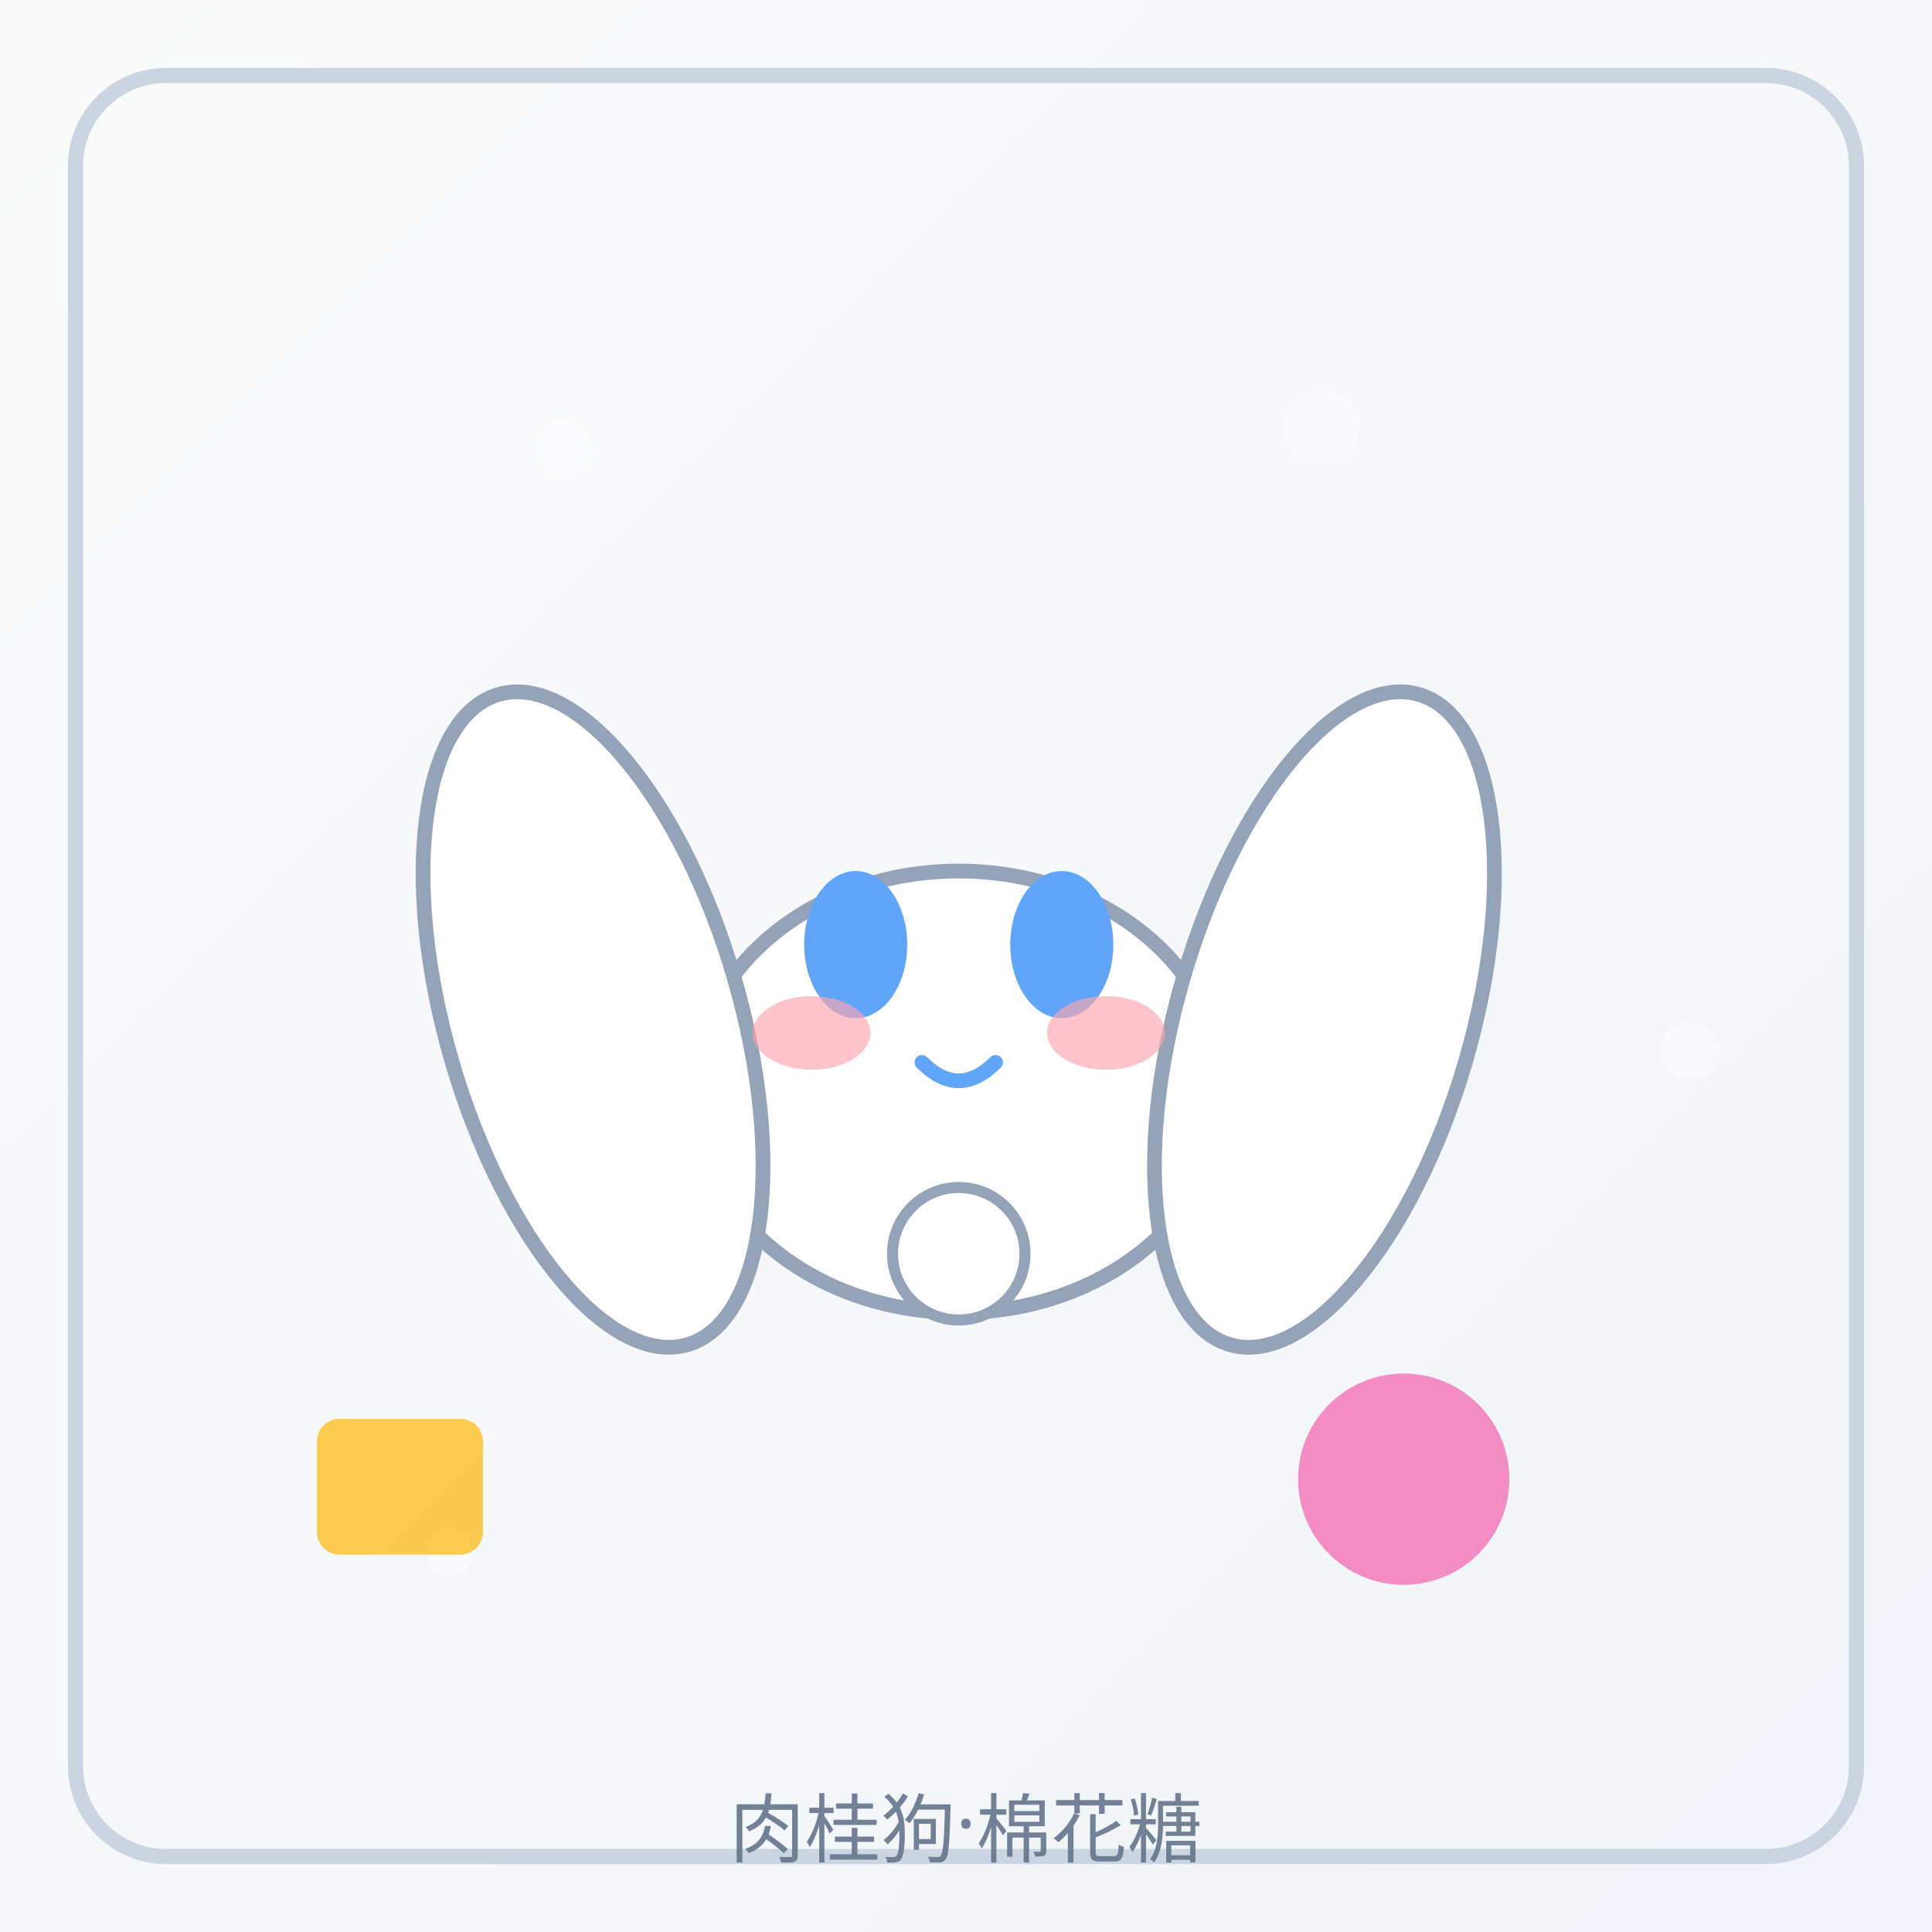
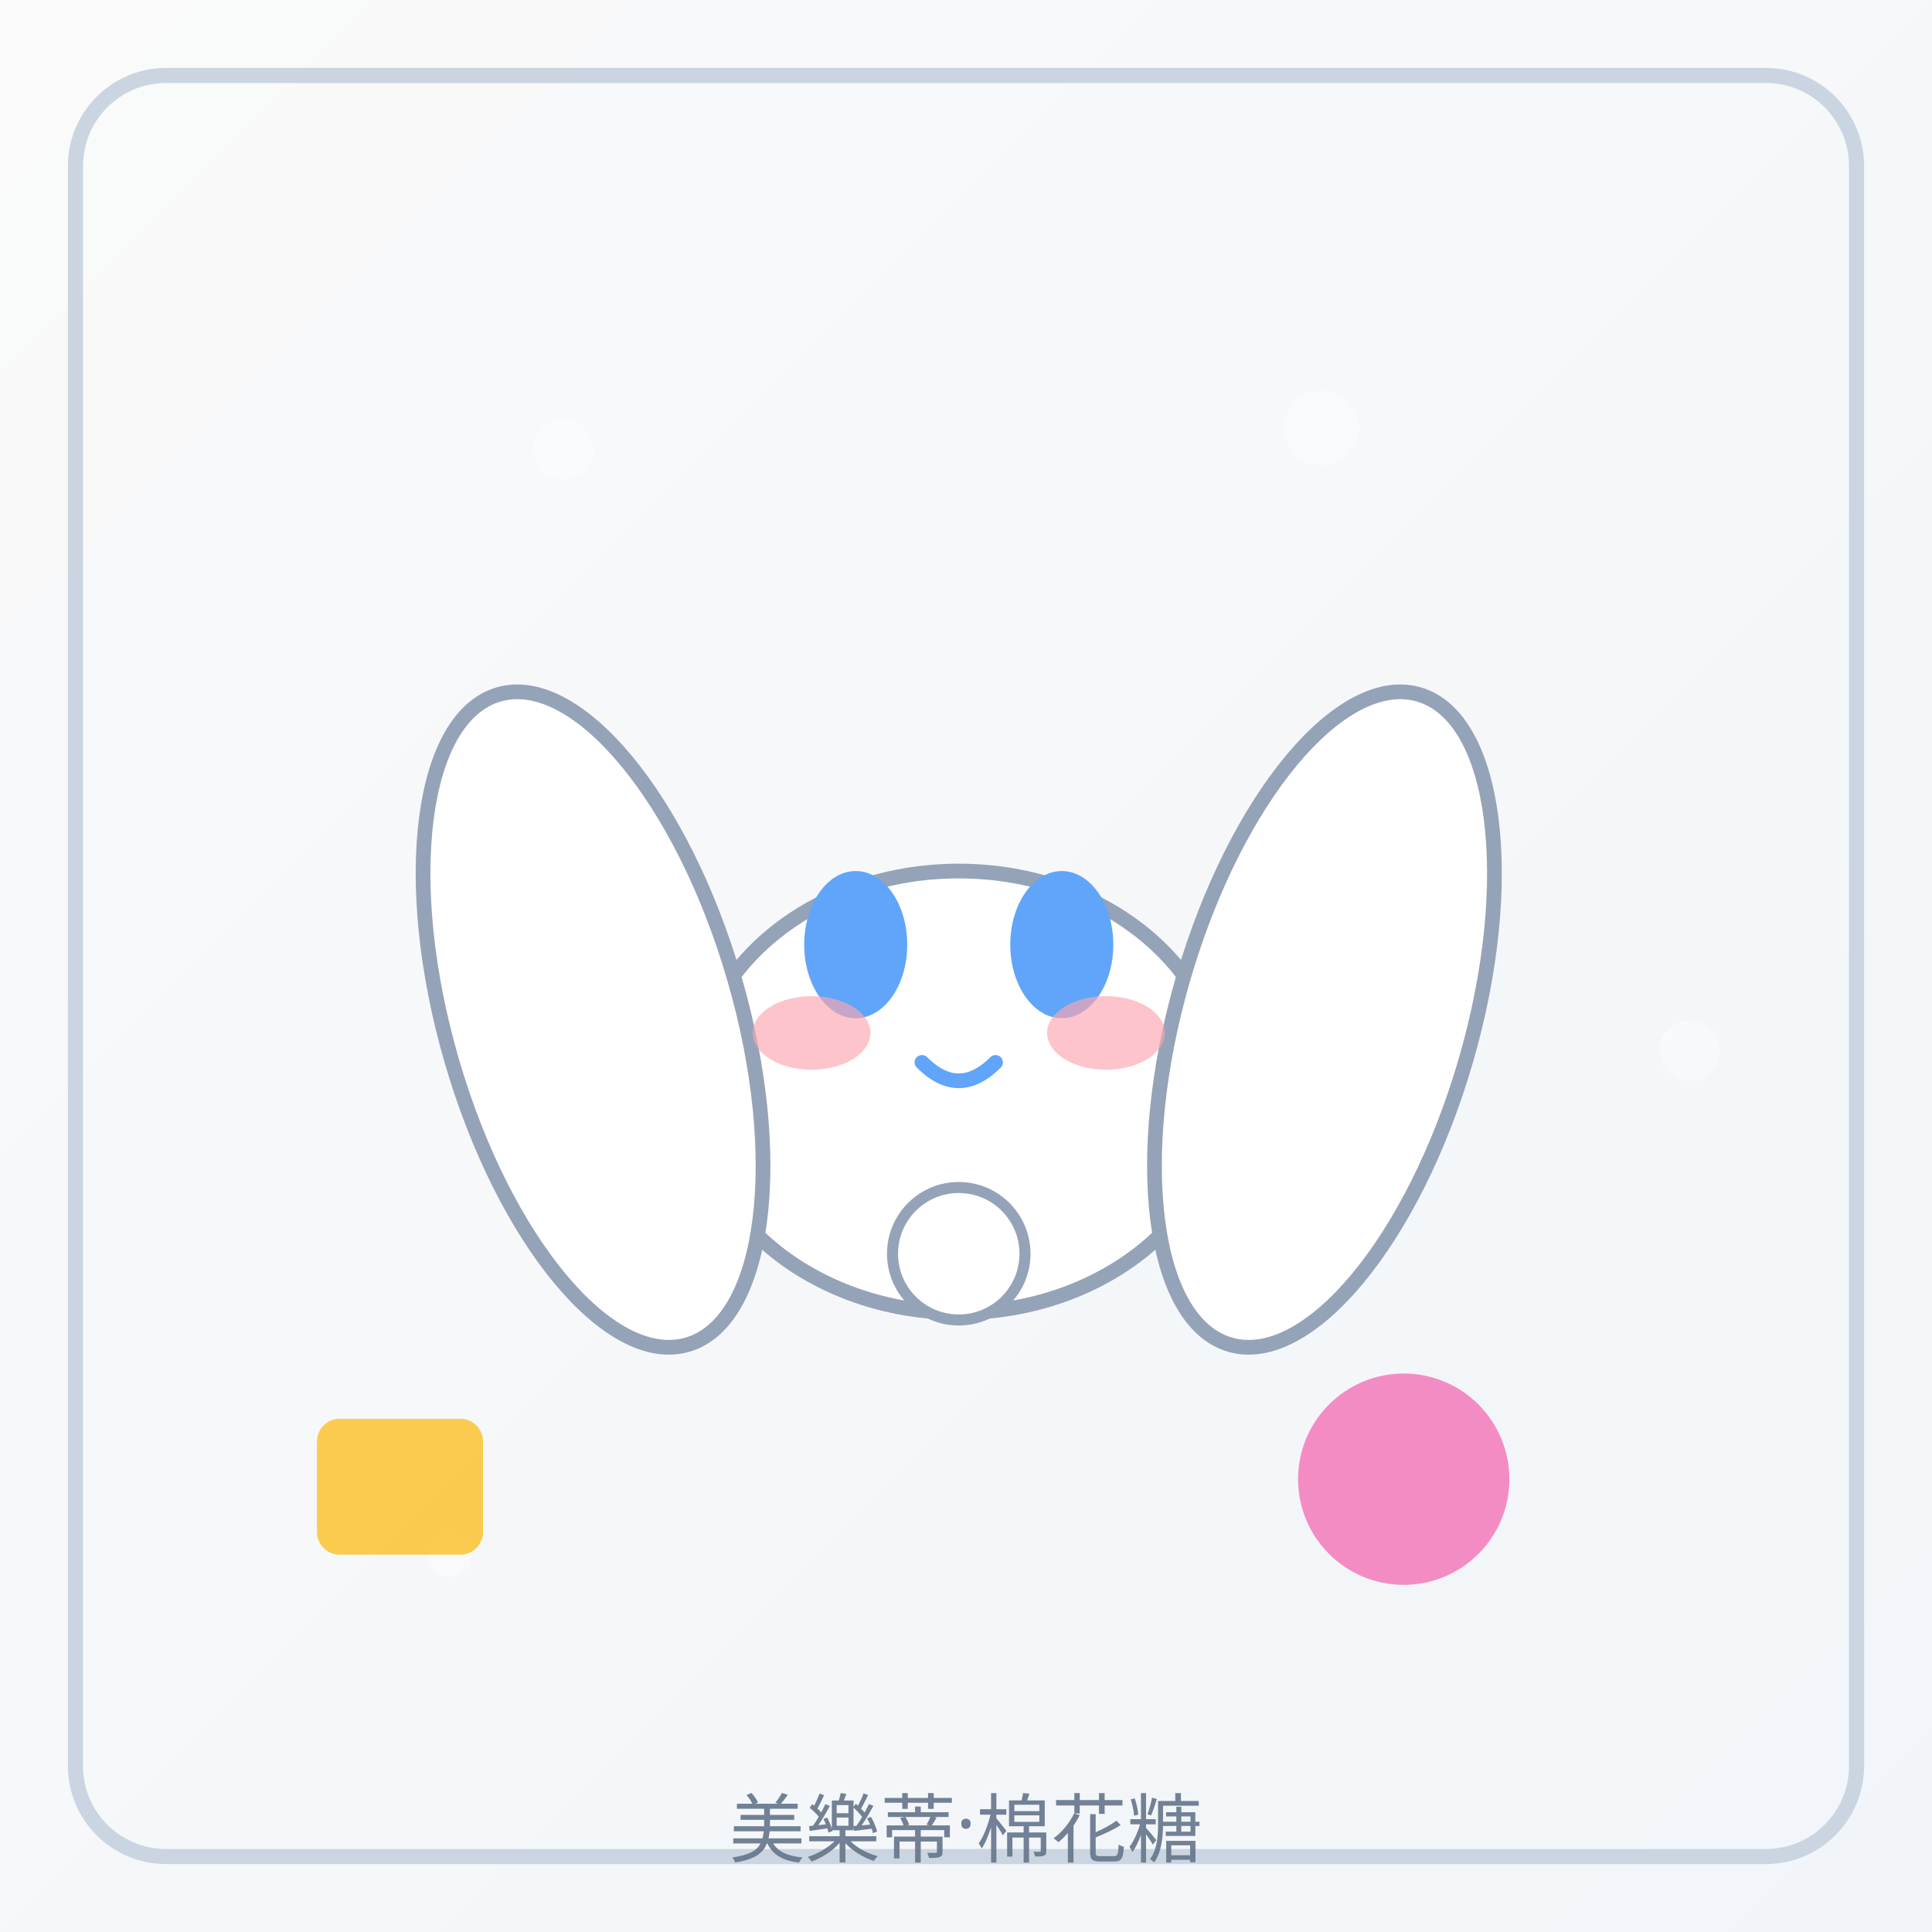
<svg xmlns="http://www.w3.org/2000/svg" viewBox="0 0 256 256" width="256" height="256">
  <defs>
    <linearGradient id="bg" x1="0%" y1="0%" x2="100%" y2="100%">
      <stop offset="0%" stop-color="#fafafa" />
      <stop offset="100%" stop-color="#f1f5f9" />
    </linearGradient>
    <linearGradient id="gold" x1="0%" y1="0%" x2="100%" y2="100%">
      <stop offset="0%" stop-color="#fcd34d" />
      <stop offset="50%" stop-color="#f59e0b" />
      <stop offset="100%" stop-color="#fcd34d" />
    </linearGradient>
  </defs>
  <rect width="256" height="256" fill="url(#bg)" />
  <circle cx="126.272" cy="126.272" r="3" fill="#fff" opacity="0.35" />
  <circle cx="74.648" cy="59.528" r="4" fill="#fff" opacity="0.35" />
  <circle cx="175.088" cy="56.72" r="5" fill="#fff" opacity="0.35" />
  <circle cx="59.528" cy="205.976" r="3" fill="#fff" opacity="0.35" />
  <circle cx="223.904" cy="139.232" r="4" fill="#fff" opacity="0.35" />
  <circle cx="186" cy="196" r="14" fill="#f472b6" opacity="0.8" />
  <rect x="42" y="188" width="22" height="18" rx="3" fill="#fbbf24" opacity="0.8" />
  <g transform="translate(127.04,127.12) rotate(0) scale(0.9752)">
    <ellipse cx="0" cy="18" rx="36" ry="30" fill="#ffffff" stroke="#94a3b8" stroke-width="2" />
    <ellipse cx="-50" cy="-6" rx="20" ry="46" fill="#ffffff" stroke="#94a3b8" stroke-width="2" transform="rotate(-16.192)" />
    <ellipse cx="50" cy="-6" rx="20" ry="46" fill="#ffffff" stroke="#94a3b8" stroke-width="2" transform="rotate(16.192)" />
    <ellipse cx="-14" cy="-2" rx="7" ry="10" fill="#60a5fa" />
    <ellipse cx="14" cy="-2" rx="7" ry="10" fill="#60a5fa" />
    <ellipse cx="-20" cy="10" rx="8" ry="5" fill="#fda4af" opacity="0.65" />
    <ellipse cx="20" cy="10" rx="8" ry="5" fill="#fda4af" opacity="0.65" />
    <path d="M-5 14 Q0 19 5 14" fill="none" stroke="#60a5fa" stroke-width="2" stroke-linecap="round" />
    <circle cx="0" cy="40" r="9" fill="#ffffff" stroke="#94a3b8" stroke-width="1.5" />
  </g>
  <rect x="10" y="10" width="236" height="236" rx="12" fill="none" stroke="#cbd5e1" stroke-width="2" />
-   <text x="128" y="246" text-anchor="middle" font-family="Segoe UI, sans-serif" font-size="10" fill="#64748b" opacity="0.9">肉桂狗·棉花糖</text>
+   <text x="128" y="246" text-anchor="middle" font-family="Segoe UI, sans-serif" font-size="10" fill="#64748b" opacity="0.9">美樂蒂·棉花糖</text>
</svg>
